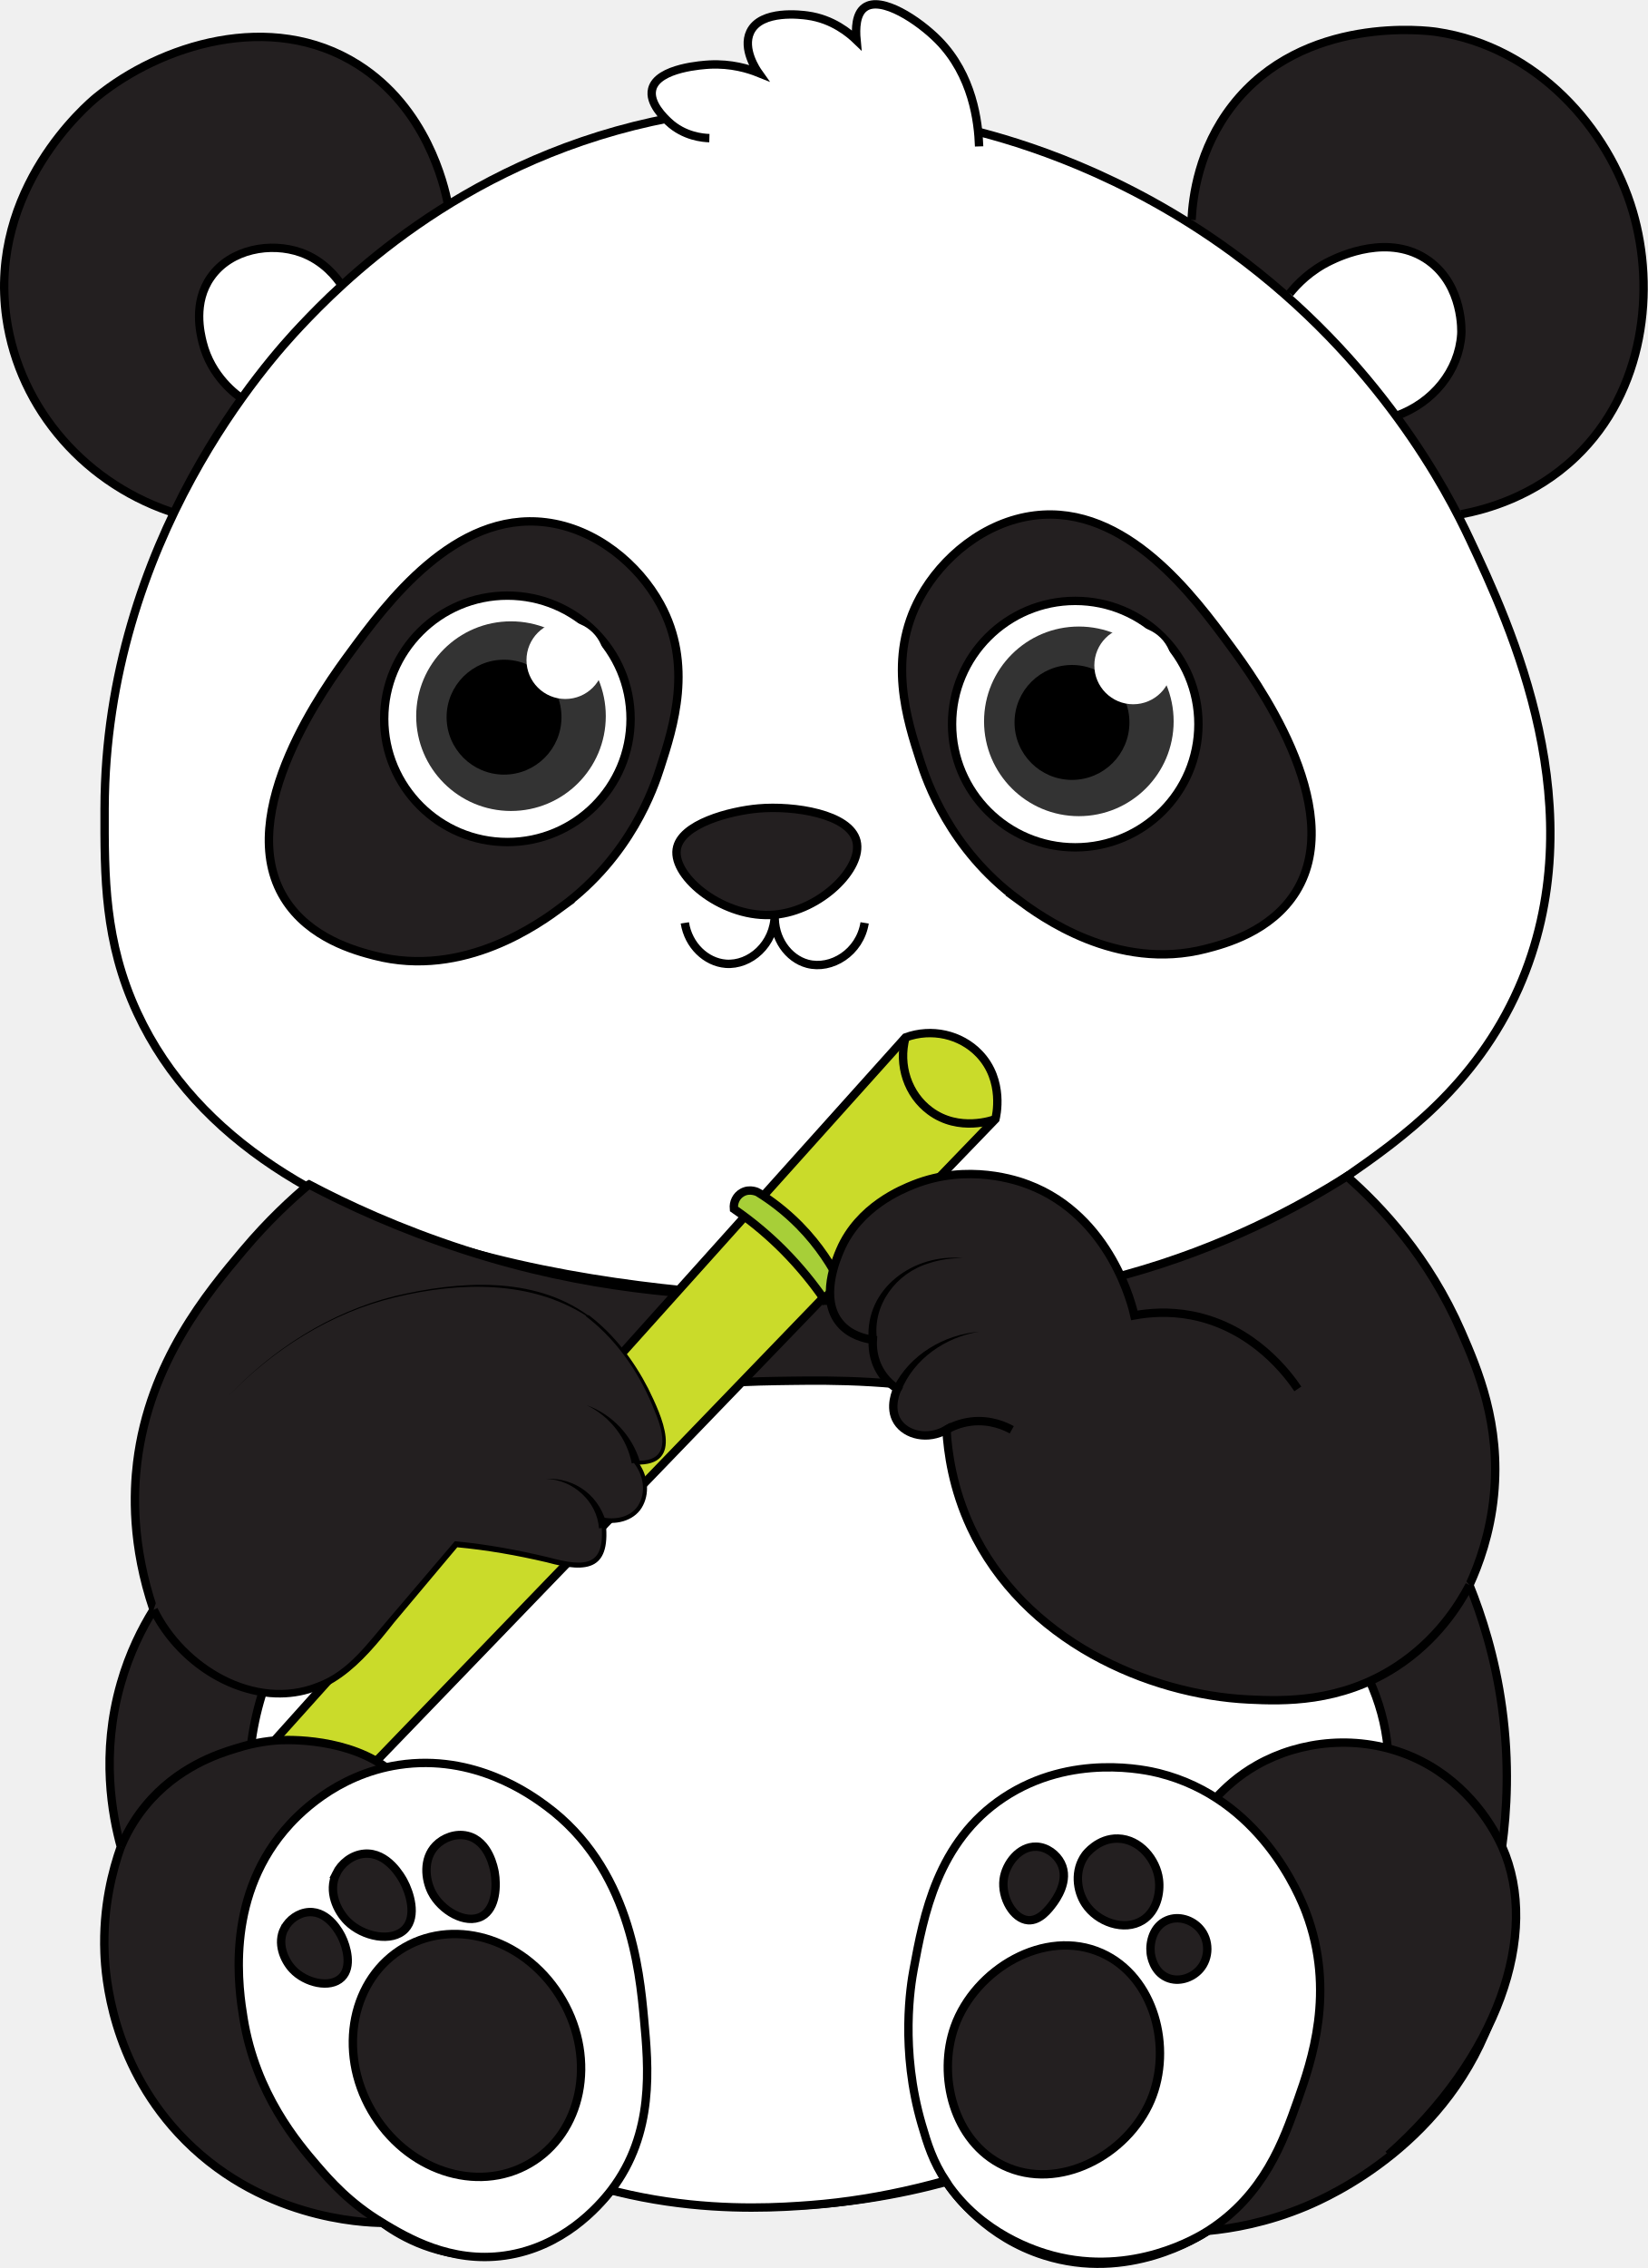
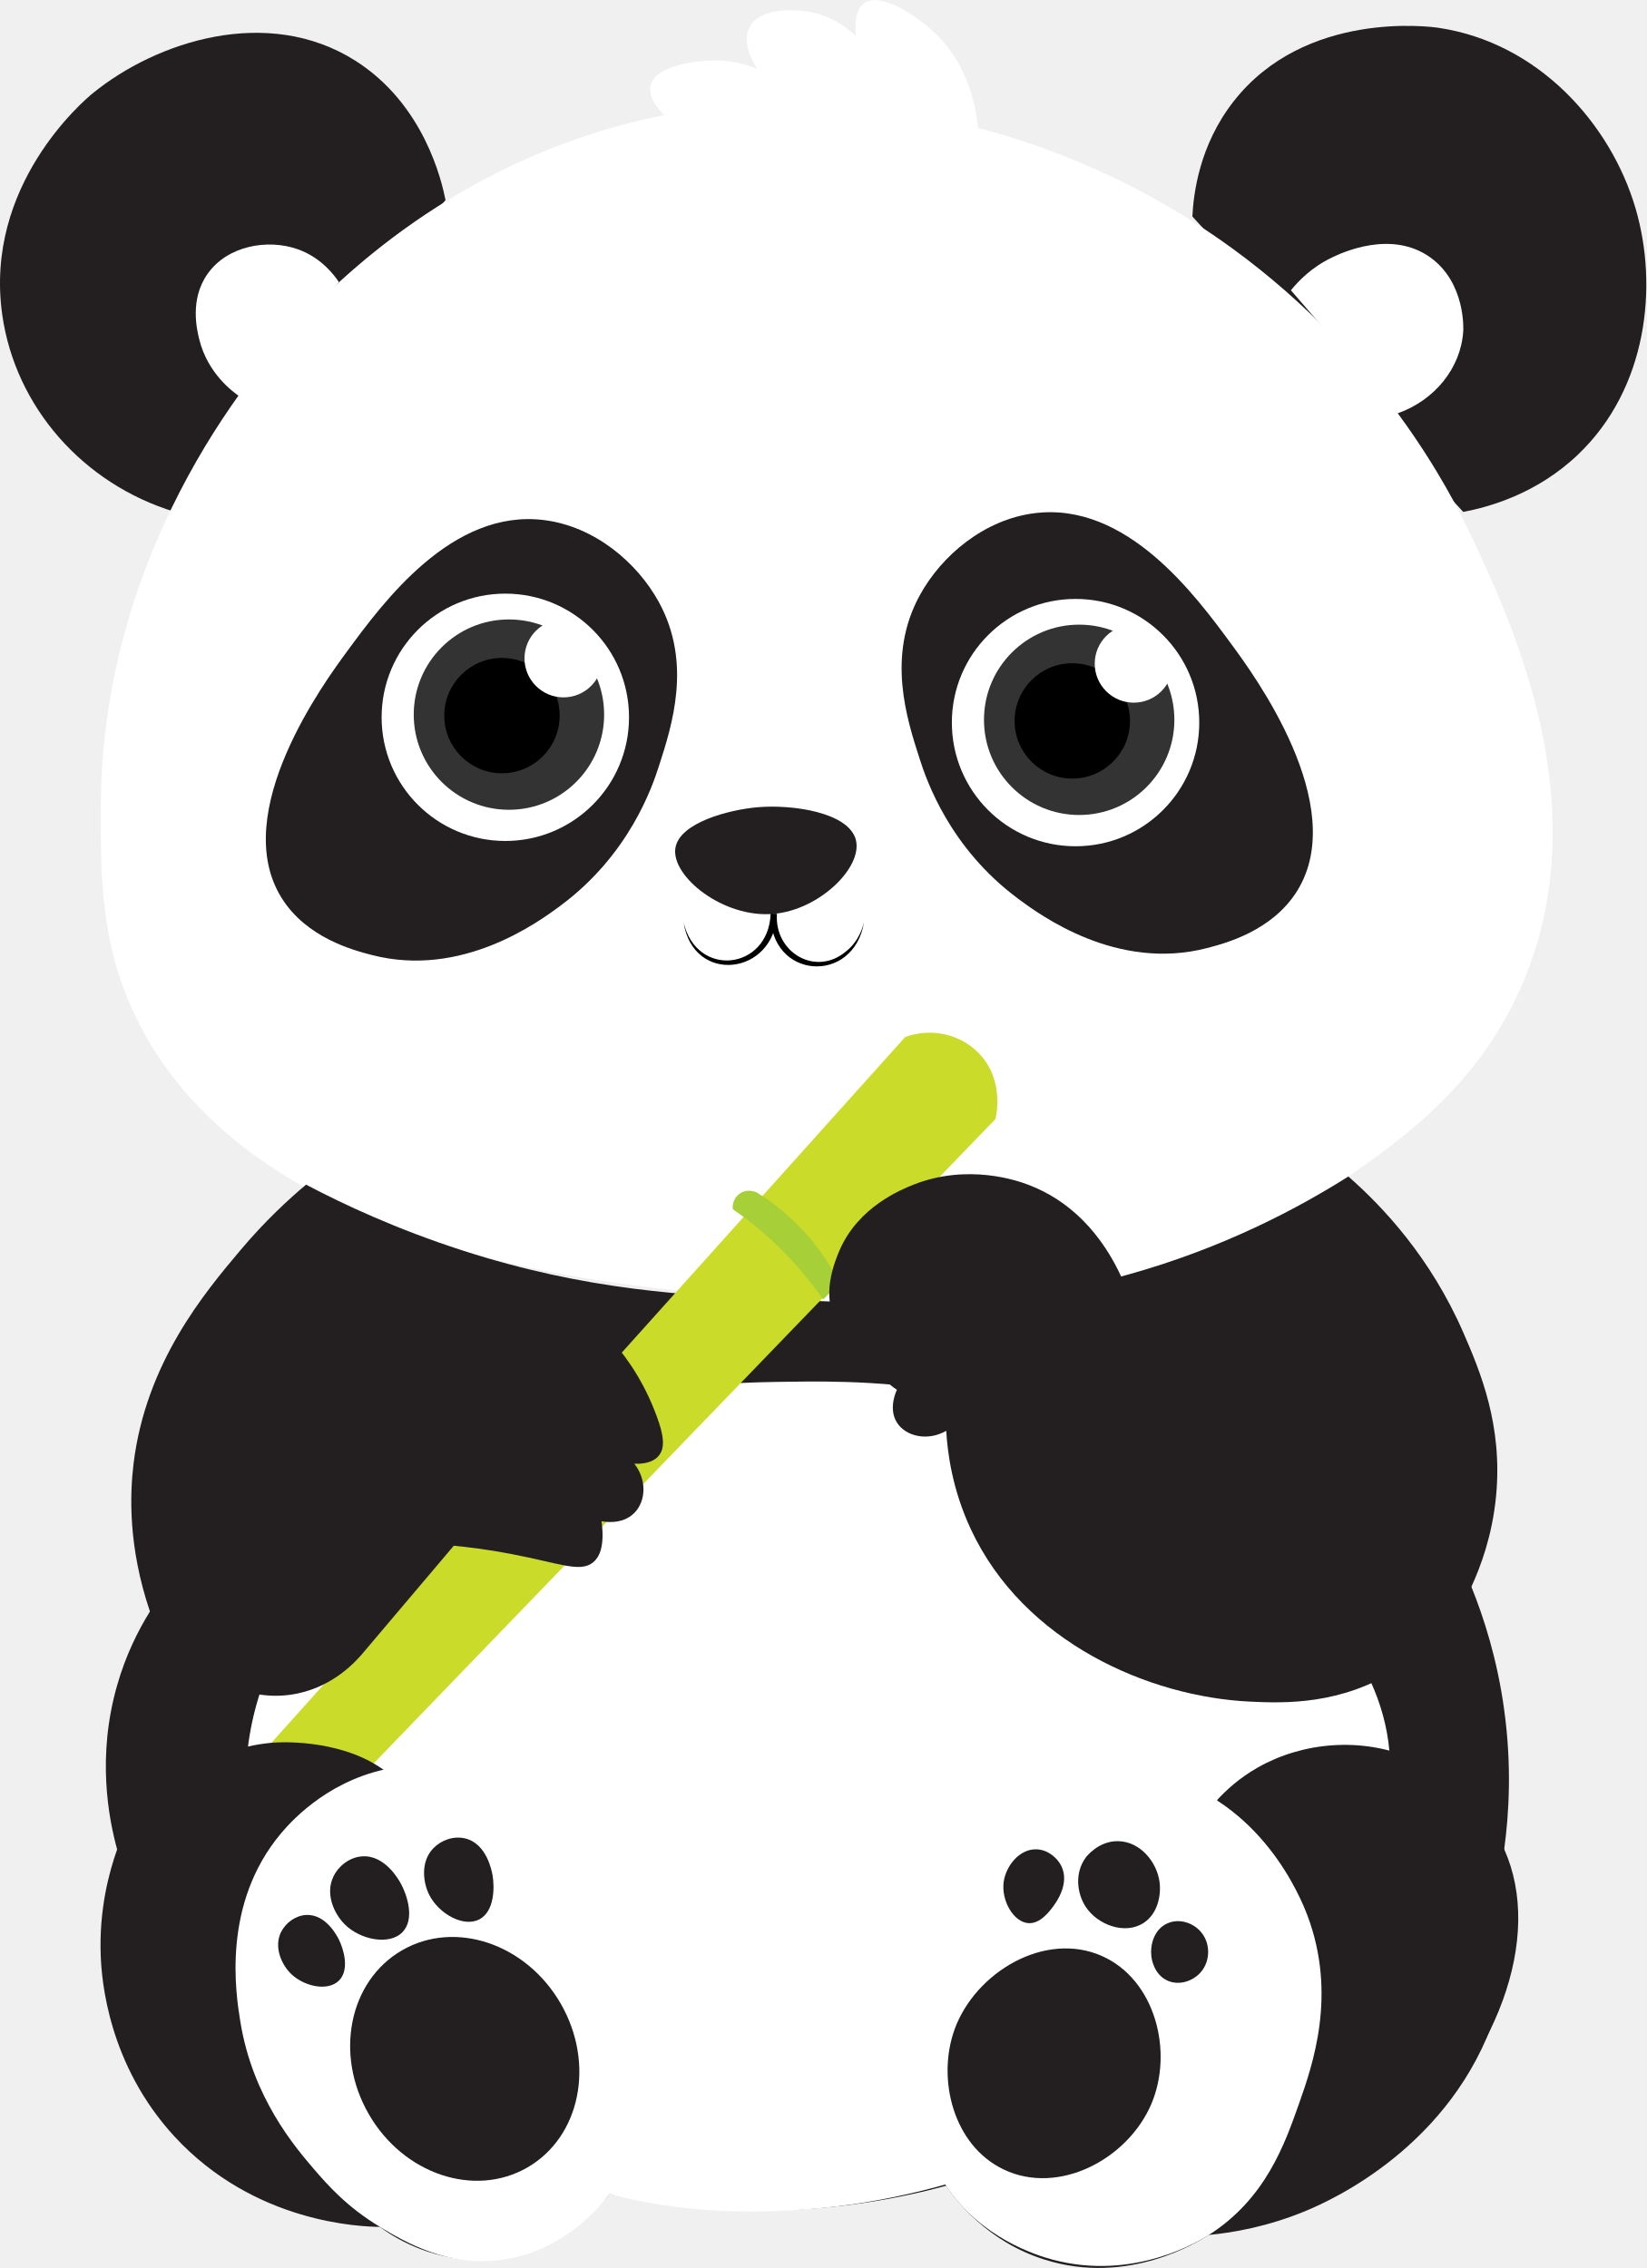
- <svg xmlns="http://www.w3.org/2000/svg" id="Layer_2" data-name="Layer 2" viewBox="0 0 196.78 270.77">
+ <svg xmlns="http://www.w3.org/2000/svg" id="Layer_2" data-name="Layer 2" viewBox="0 0 195.78 269.77">
  <defs>
    <style>
      .cls-1 {
+         fill: #fff;
+       }
+ 
+       .cls-2 {
        fill: none;
      }

-       .cls-1, .cls-2, .cls-3, .cls-4, .cls-5 {
-         stroke: #000;
-         stroke-miterlimit: 10;
-       }
- 
-       .cls-2 {
-         fill: #a7cf38;
-       }
- 
-       .cls-6, .cls-3 {
-         fill: #fff;
-       }
- 
-       .cls-7, .cls-4 {
+       .cls-3 {
        fill: #231f20;
      }

-       .cls-8 {
+       .cls-4 {
+         fill: #cadb2a;
+       }
+ 
+       .cls-5 {
        fill: #333;
      }

-       .cls-5 {
-         fill: #cadb2a;
+       .cls-6 {
+         fill: #a7cf38;
      }
    </style>
  </defs>
  <g id="Layer_1-2" data-name="Layer 1">
    <g>
-       <path class="cls-4" d="M53.48,24.3c-.45-2.27-2.55-11.41-10.74-16.59-10.42-6.59-23.63-2.3-31.23,3.9-1,.82-12.94,10.91-10.74,26.35,1.56,10.93,9.58,20.09,20.5,23.42" />
-       <path class="cls-4" d="M142.29,26.25c.14-2.72.82-8.45,4.88-13.66,8.49-10.91,23.44-8.93,24.4-8.78,11.94,1.78,20.49,11.48,23.42,21.47,2.7,9.19,1.45,21.38-6.83,29.28-4.96,4.74-10.71,6.27-13.66,6.83" />
-       <path class="cls-3" d="M29.08,47.72c-.83-.56-3.86-2.74-4.88-6.83-.27-1.1-1.18-4.75.98-7.81,2.37-3.37,7.16-4.2,10.74-2.93,2.76.98,4.3,3.04,4.88,3.9" />
-       <path class="cls-3" d="M154.01,35.03c.87-1.08,2.45-2.74,4.88-3.9,1.06-.51,7.03-3.37,11.71,0,4.19,3.02,3.92,8.55,3.9,8.78-.28,4.33-3.35,8.18-7.81,9.76" />
-       <path class="cls-3" d="M77.88,14.53c-23.43,5.16-37.52,19.69-41.97,24.4-3.59,3.8-23.34,25.44-23.42,57.59-.02,8.16-.04,15.9,3.9,24.4,14.41,31.05,63.66,33.38,80.03,34.16,15.02.71,41.01,1.59,64.42-14.64,6.46-4.48,15.34-10.8,20.5-22.45,9.39-21.23-1.01-43.37-5.86-53.68-2.57-5.47-10.69-21.28-28.3-34.16-13-9.5-25.41-13.2-31.23-14.64-6.07-1.5-20.37-4.87-38.06-.98Z" />
-       <path class="cls-4" d="M67.14,108.23c8.18-6.04,10.93-14.16,11.71-16.59,1.58-4.89,3.96-12.28,0-19.52-2.58-4.72-7.65-9.01-13.66-9.76-10.92-1.36-19.07,9.7-23.42,15.62-2.6,3.54-14.08,19.12-7.81,29.28,2.97,4.81,8.59,6.27,10.74,6.83,10.73,2.79,19.85-3.94,22.45-5.86Z" />
-       <path class="cls-4" d="M121.59,107.41c-8.18-6.04-10.93-14.16-11.71-16.59-1.58-4.89-3.96-12.28,0-19.52,2.58-4.72,7.65-9.01,13.66-9.76,10.92-1.36,19.07,9.7,23.42,15.62,2.6,3.54,14.08,19.12,7.81,29.28-2.97,4.81-8.59,6.27-10.74,6.83-10.73,2.79-19.85-3.94-22.45-5.86Z" />
-       <path class="cls-4" d="M36.88,141.42c-2.04,1.72-4.86,4.3-7.81,7.81-4.21,5-11.22,13.32-12.69,25.38-.43,3.57-.67,9.84,1.95,17.57-1.38,2.22-2.87,5.16-3.9,8.78-2.43,8.47-1.02,15.8,0,19.52-.96,2.71-2.17,7.16-1.95,12.69.11,2.85.88,12.9,8.78,21.47,9.52,10.32,22.17,10.71,24.4,10.74,1.54,1.13,5.77,3.93,11.71,3.9,9.23-.03,14.85-6.85,15.62-7.81,4.92,1.08,11.22,2,18.54,1.95,8.71-.05,16.04-1.46,21.47-2.93,1.19,1.73,4.89,6.63,11.71,8.78,9.98,3.16,18.36-2.16,19.52-2.93,2.85-.27,7.04-.97,11.71-2.93,2.88-1.21,17.23-7.63,22.45-23.42,2.66-8.06,1.86-15.28.98-19.52.57-4.18.92-9.91,0-16.59-.82-6.01-2.42-10.97-3.9-14.64,1.11-2.42,2.48-6.1,2.93-10.74.83-8.47-1.9-14.93-3.9-19.52-3.89-8.92-9.57-14.96-13.66-18.54-5.78,3.65-14.69,8.48-26.35,11.71-14.54,4.03-25.98,3.56-40.99,2.93-11.32-.47-23.23-1.06-38.06-5.86-7.81-2.53-14.09-5.46-18.54-7.81Z" />
-       <path class="cls-3" d="M30.05,207.79c2.39-17,16.47-26.99,22.45-31.23,16.02-11.37,32.82-11.59,41.97-11.71,9.3-.12,33.92-.45,53.68,17.57,7.07,6.45,16.51,14.55,17.57,26.35,2.27,25.37-35.09,51.9-68.94,54.49-6.79.52-25.03,1.65-42-10-2.44-1.67-28.3-20-24.73-45.46Z" />
-       <path class="cls-4" d="M80.81,101.4c.45-3.06,6.42-4.59,9.76-4.88,4.22-.37,10.9.63,11.71,3.9.8,3.25-4.31,8.29-9.76,8.78-6,.55-12.21-4.45-11.71-7.81Z" />
-       <path class="cls-1" d="M81.78,110.18c.42,2.69,2.53,4.69,4.88,4.88,2.91.23,5.83-2.35,5.86-5.86-.15,2.8,1.59,5.24,3.9,5.86,2.85.76,6.26-1.34,6.83-4.88" />
-       <path class="cls-5" d="M31.03,209.74c25.7-28.63,51.4-57.26,77.11-85.89,3.1-1.13,6.56-.36,8.78,1.95,3.09,3.22,2.01,7.57,1.95,7.81-26.68,27.65-53.36,55.31-80.03,82.96-2.6-2.28-5.21-4.55-7.81-6.83Z" />
-       <path class="cls-1" d="M108.13,123.85c-.89,3.33.29,6.83,2.93,8.78,3.46,2.57,7.54,1.08,7.81.98" />
-       <path class="cls-2" d="M90.57,142.39c1.43.89,3.15,2.15,4.88,3.9,2.43,2.47,3.95,4.98,4.88,6.83-.65.65-1.3,1.3-1.95,1.95-1.21-1.75-2.81-3.78-4.88-5.86-1.51-1.51-3.45-3.22-5.86-4.88-.08-.8.3-1.57.98-1.95.94-.54,1.9-.03,1.95,0Z" />
-       <g>
-         <path class="cls-7" d="M18.34,192.17c.77,1.56,2.5,4.51,5.86,6.83,1.48,1.02,6,4.14,11.71,2.93,4.24-.9,6.83-3.7,7.81-4.88,3.58-4.23,7.16-8.46,10.74-12.69,1.57.15,3.96.43,6.83.98,5.74,1.09,8.22,2.27,9.76.98.63-.53,1.41-1.73.98-4.88.16.04,2.42.51,3.9-.98,1.39-1.4,1.51-3.95,0-5.86.57.03,2.12.04,2.93-.98.65-.81.62-2.04,0-3.9-2.93-8.76-8.78-12.69-8.78-12.69-7.22-4.78-15.17-3.58-19.52-2.93-12.2,1.83-20.21,9.28-23.42,12.69" />
-         <path d="M18.79,191.95c3.26,6.75,11.68,11.93,19.1,8.94,3.76-1.39,6.05-4.77,8.6-7.7,0,0,7.71-9.05,7.71-9.05l.12-.14.18.02c3.69.36,7.35,1.03,10.93,1.89,4.62,1.24,7.01,1.15,6.34-4.44,0,0-.05-.37-.05-.37,1.69.45,3.81.05,4.64-1.64.87-1.68.32-3.75-.92-5.11,0,0,.51.03.51.03,4.11.22,3.41-3.1,2.27-5.82-1.66-4.3-4.31-8.3-7.94-11.17-.12-.1-.3-.18-.35-.34-6.53-4.17-14.94-4.06-22.72-2.17-7.69,1.84-14.63,6.23-20.07,11.93,5.4-5.74,12.33-10.18,20.03-12.08,7.56-1.78,16.47-2.46,23.07,2.32.03-.03,0-.09,0-.08l.07.05.15.11c2.95,2.29,5.25,5.34,6.95,8.65,1.52,3.11,4.5,9.27-1.49,9.07,0,0,.2-.38.2-.38,1.16,1.44,1.53,3.54.68,5.23-.85,1.76-3.01,2.39-4.83,2.01,0,0,.32-.3.32-.3.75,5.94-1.94,6.5-7,5.11-3.59-.84-7.2-1.48-10.86-1.81l.29-.12-7.64,9.1c-3.92,4.98-7.89,9.49-14.88,8.92-6.09-.59-11.59-4.78-14.3-10.2,0,0,.9-.44.9-.44h0Z" />
-       </g>
-       <path class="cls-4" d="M175.48,189.24c-1.26,2.4-3.89,6.59-8.78,9.76-6.68,4.32-13.49,4.1-17.57,3.9-11.99-.57-26.9-7.04-33.18-20.5-2.2-4.71-2.77-9.04-2.93-11.71-2.23,1.28-4.82.66-5.86-.98-1.07-1.69-.06-3.79,0-3.9-.51-.32-1.31-.93-1.95-1.95-1.04-1.64-1.02-3.28-.98-3.9-.98-.14-2.71-.55-3.9-1.95-2.51-2.95-.44-7.75,0-8.78,2.24-5.21,7.39-7.25,8.78-7.81,6.51-2.58,12.46-.46,13.66,0,9.95,3.75,12.49,14.71,12.69,15.62,1.74-.32,4.12-.52,6.83,0,7.48,1.44,11.64,7.22,12.69,8.78" />
-       <path class="cls-4" d="M145.22,214.62c1.01-1.1,2.61-2.62,4.88-3.9,5.19-2.94,12.21-3.73,18.54-.98,5.91,2.57,9.28,7.49,10.74,10.74,4.66,10.41-.66,25.38-13.6,36.78" />
-       <path class="cls-4" d="M14.44,220.47c.95-2.26,2.09-3.86,2.93-4.88,3.79-4.62,8.7-6.21,10.74-6.83.93-.29,2.63-.8,4.88-.98.49-.04,7.49-.51,12.69,2.93,5.79,3.83,8.6,12.02,7.11,20.54" />
-       <path class="cls-3" d="M45.67,265.37c-3.92-2.35-6.26-5.03-7.81-6.83-2.28-2.66-7.32-8.54-8.78-17.57-.53-3.27-2.26-14,4.88-22.45,1.44-1.71,6.06-6.65,13.66-7.81,9.06-1.38,15.84,3.61,17.57,4.88,10.02,7.37,11.18,19.66,11.71,25.38.54,5.79,1.29,13.71-3.9,20.5-1.58,2.06-5.85,6.83-12.69,7.81-6.54.94-11.66-2.12-14.64-3.9Z" />
-       <path class="cls-3" d="M113.01,260.49c-1.62-2.42-2.26-4.55-2.93-6.83-2.62-8.97-1.32-16.71-.98-18.54,1.19-6.42,2.83-15.25,10.74-20.5,8.11-5.39,17.19-3.27,18.54-2.93,12.15,3.04,16.8,14.57,17.57,16.59,3.59,9.47.63,17.88-.98,22.45-1.7,4.82-3.98,11.32-10.74,15.62-1.1.7-8.91,5.5-18.54,2.93-1.94-.52-8.51-2.54-12.69-8.78Z" />
-       <path class="cls-4" d="M33.96,230.23c-.92,1.76-.04,3.79.98,4.88,1.52,1.63,4.47,2.34,5.86.98,1.29-1.27.58-3.72,0-4.88-.18-.36-1.52-3.06-3.9-2.93-1.27.07-2.39.92-2.93,1.95Z" />
-       <path class="cls-4" d="M40.15,223.71c-1.01,2.09.1,4.44,1.33,5.67,1.84,1.85,5.33,2.57,6.9.92,1.46-1.53.54-4.37-.19-5.71-.23-.42-1.9-3.52-4.69-3.28-1.49.13-2.76,1.17-3.36,2.4Z" />
-       <path class="cls-4" d="M52.04,220.33c-1.55,1.6-1.25,4.06-.5,5.55,1.12,2.23,4.07,3.93,5.98,2.91,1.79-.96,1.8-3.81,1.55-5.24-.08-.45-.67-3.77-3.27-4.38-1.39-.33-2.86.23-3.77,1.17Z" />
-       <path class="cls-4" d="M67.17,238.81c4.12,7.13,2.35,15.86-3.95,19.5-6.3,3.64-14.75.8-18.86-6.33-4.12-7.13-2.35-15.86,3.95-19.5,6.3-3.64,14.75-.8,18.86,6.33Z" />
-       <path class="cls-4" d="M113.99,241.95c2.45-6.85,10.78-11.82,17.57-8.78,6.31,2.82,8.5,11.32,5.86,17.57-2.78,6.56-11,10.95-17.57,7.81-6.01-2.87-7.94-10.76-5.86-16.59Z" />
-       <path class="cls-4" d="M123.75,220.47c-2.03-.07-3.65,2-3.9,3.9-.29,2.21,1.17,4.75,2.93,4.88,1.39.1,2.48-1.35,2.93-1.95.35-.47,2.06-2.76.98-4.88-.52-1.02-1.65-1.91-2.93-1.95Z" />
-       <path class="cls-4" d="M129.61,227.31c-1.04-1.58-1.35-4.02,0-5.86.06-.09,1.53-2.02,3.9-1.95,2.61.07,4.58,2.51,4.88,4.88.2,1.54-.21,3.79-1.95,4.88-2.2,1.38-5.41.21-6.83-1.95Z" />
-       <path class="cls-4" d="M137.41,233.16c-.15-1.3.31-3.2,1.95-3.9,1.4-.6,3-.04,3.9.98,1.22,1.36,1.2,3.54,0,4.88-.9,1.01-2.5,1.59-3.9.98-1.66-.73-1.92-2.64-1.95-2.93Z" />
-       <path d="M71.53,182.48c-.22-3.22-3.08-5.83-6.34-5.93,1.64-.08,3.34.4,4.69,1.44,1.36,1.04,2.3,2.62,2.63,4.34l-.99.14h0Z" />
-       <path d="M75.44,174.72c-.54-2.92-2.55-5.6-5.37-6.95,2.94,1.04,5.4,3.57,6.34,6.71l-.97.24h0Z" />
-       <path d="M106.71,165.61c1.92-3.87,6.01-6.28,10.21-6.62-4.03.65-7.78,3.23-9.31,7.04,0,0-.91-.43-.91-.43h0Z" />
-       <path d="M103.73,160c-.48-6.23,5.44-10.37,11.24-9.8-1.38,0-2.76.18-4.05.62-3.9,1.15-6.78,4.99-6.19,9.1,0,0-1,.07-1,.07h0Z" />
-       <path class="cls-1" d="M113.01,170.7c.63-.36,1.63-.82,2.93-.98,2.36-.29,4.18.59,4.88.98" />
-       <path class="cls-3" d="M84.71,16.49c-.72-.02-3.01-.19-4.88-1.95-.49-.46-2.37-2.23-1.95-3.9.64-2.59,6.21-2.89,6.83-2.93,2.61-.14,4.69.51,5.86.98-.22-.31-1.95-2.84-.98-4.88,1.29-2.7,6.17-2.04,6.83-1.95,3.03.41,5.05,2.15,5.86,2.93-.13-1.37-.08-3.15.98-3.9,1.99-1.43,6.48,1.57,8.78,3.9,4.13,4.18,4.79,9.79,4.88,12.69" />
-       <circle class="cls-3" cx="60.59" cy="85.82" r="14.71" />
-       <circle class="cls-8" cx="61.02" cy="85.5" r="11.32" />
-       <circle cx="60.19" cy="85.62" r="6.86" />
-       <circle class="cls-6" cx="67.51" cy="78.81" r="4.64" />
-       <circle class="cls-3" cx="128.4" cy="86.45" r="14.71" />
-       <circle class="cls-8" cx="128.83" cy="86.12" r="11.32" />
-       <circle cx="128.01" cy="86.25" r="6.86" />
-       <circle class="cls-6" cx="135.32" cy="79.44" r="4.64" />
+       <path class="cls-3" d="M52.98,23.8c-.45-2.27-2.55-11.41-10.74-16.59-10.42-6.59-23.63-2.3-31.23,3.9-1,.82-12.94,10.91-10.74,26.35,1.56,10.93,9.58,20.09,20.5,23.42" />
+       <path class="cls-3" d="M141.79,25.75c.14-2.72.82-8.45,4.88-13.66,8.49-10.91,23.44-8.93,24.4-8.78,11.94,1.78,20.49,11.48,23.42,21.47,2.7,9.19,1.45,21.38-6.83,29.28-4.96,4.74-10.71,6.27-13.66,6.83" />
+       <path class="cls-1" d="M28.58,47.22c-.83-.56-3.86-2.74-4.88-6.83-.27-1.1-1.18-4.75.98-7.81,2.37-3.37,7.16-4.2,10.74-2.93,2.76.98,4.3,3.04,4.88,3.9" />
+       <path class="cls-1" d="M153.51,34.53c.87-1.08,2.45-2.74,4.88-3.9,1.06-.51,7.03-3.37,11.71,0,4.19,3.02,3.92,8.55,3.9,8.78-.28,4.33-3.35,8.18-7.81,9.76" />
+       <path class="cls-1" d="M77.38,14.03c-23.43,5.16-37.52,19.69-41.97,24.4-3.59,3.8-23.34,25.44-23.42,57.59-.02,8.16-.04,15.9,3.9,24.4,14.41,31.05,63.66,33.38,80.03,34.16,15.02.71,41.01,1.59,64.42-14.64,6.46-4.48,15.34-10.8,20.5-22.45,9.39-21.23-1.01-43.37-5.86-53.68-2.57-5.47-10.69-21.28-28.3-34.16-13-9.5-25.41-13.2-31.23-14.64-6.07-1.5-20.37-4.87-38.06-.98Z" />
+       <path class="cls-3" d="M66.64,107.73c8.18-6.04,10.93-14.16,11.71-16.59,1.58-4.89,3.96-12.28,0-19.52-2.58-4.72-7.65-9.01-13.66-9.76-10.92-1.36-19.07,9.7-23.42,15.62-2.6,3.54-14.08,19.12-7.81,29.28,2.97,4.81,8.59,6.27,10.74,6.83,10.73,2.79,19.85-3.94,22.45-5.86Z" />
+       <path class="cls-3" d="M121.09,106.91c-8.18-6.04-10.93-14.16-11.71-16.59-1.58-4.89-3.96-12.28,0-19.52,2.58-4.72,7.65-9.01,13.66-9.76,10.92-1.36,19.07,9.7,23.42,15.62,2.6,3.54,14.08,19.12,7.81,29.28-2.97,4.81-8.59,6.27-10.74,6.83-10.73,2.79-19.85-3.94-22.45-5.86Z" />
+       <path class="cls-3" d="M36.38,140.92c-2.04,1.72-4.86,4.3-7.81,7.81-4.21,5-11.22,13.32-12.69,25.38-.43,3.57-.67,9.84,1.95,17.57-1.38,2.22-2.87,5.16-3.9,8.78-2.43,8.47-1.02,15.8,0,19.52-.96,2.71-2.17,7.16-1.95,12.69.11,2.85.88,12.9,8.78,21.47,9.52,10.32,22.17,10.71,24.4,10.74,1.54,1.13,5.77,3.93,11.71,3.9,9.23-.03,14.85-6.85,15.62-7.81,4.92,1.08,11.22,2,18.54,1.95,8.71-.05,16.04-1.46,21.47-2.93,1.19,1.73,4.89,6.63,11.71,8.78,9.98,3.16,18.36-2.16,19.52-2.93,2.85-.27,7.04-.97,11.71-2.93,2.88-1.21,17.23-7.63,22.45-23.42,2.66-8.06,1.86-15.28.98-19.52.57-4.18.92-9.91,0-16.59-.82-6.01-2.42-10.97-3.9-14.64,1.11-2.42,2.48-6.1,2.93-10.74.83-8.47-1.9-14.93-3.9-19.52-3.89-8.92-9.57-14.96-13.66-18.54-5.78,3.65-14.69,8.48-26.35,11.71-14.54,4.03-25.98,3.56-40.99,2.93-11.32-.47-23.23-1.06-38.06-5.86-7.81-2.53-14.09-5.46-18.54-7.81Z" />
+       <path class="cls-1" d="M29.55,207.29c2.39-17,16.47-26.99,22.45-31.23,16.02-11.37,32.82-11.59,41.97-11.71,9.3-.12,33.92-.45,53.68,17.57,7.07,6.45,16.51,14.55,17.57,26.35,2.27,25.37-35.09,51.9-68.94,54.49-6.79.52-25.03,1.65-42-10-2.44-1.67-28.3-20-24.73-45.46Z" />
+       <path class="cls-3" d="M80.31,100.9c.45-3.06,6.42-4.59,9.76-4.88,4.22-.37,10.9.63,11.71,3.9.8,3.25-4.31,8.29-9.76,8.78-6,.55-12.21-4.45-11.71-7.81Z" />
+       <path d="M81.28,109.68c1.54,6.7,10.1,5.73,10.36-.98,0,0,.75.02.75.02-.32,4.53,4.58,7.51,8.21,4.45,1.1-.85,1.82-2.12,2.15-3.5-1.23,7.55-11.24,6.81-11.11-1,0,0,.75.02.75.02-.26,7.31-9.99,8.52-11.11.97h0Z" />
+       <path class="cls-4" d="M30.53,209.24c25.7-28.63,51.4-57.26,77.11-85.89,3.1-1.13,6.56-.36,8.78,1.95,3.09,3.22,2.01,7.57,1.95,7.81-26.68,27.65-53.36,55.31-80.03,82.96-2.6-2.28-5.21-4.55-7.81-6.83Z" />
+       <path class="cls-2" d="M107.63,123.35c-.89,3.33.29,6.83,2.93,8.78,3.46,2.57,7.54,1.08,7.81.98" />
+       <path class="cls-6" d="M90.07,141.89c1.43.89,3.15,2.15,4.88,3.9,2.43,2.47,3.95,4.98,4.88,6.83-.65.65-1.3,1.3-1.95,1.95-1.21-1.75-2.81-3.78-4.88-5.86-1.51-1.51-3.45-3.22-5.86-4.88-.08-.8.3-1.57.98-1.95.94-.54,1.9-.03,1.95,0Z" />
+       <path class="cls-3" d="M17.84,191.67c.77,1.56,2.5,4.51,5.86,6.83,1.48,1.02,6,4.14,11.71,2.93,4.24-.9,6.83-3.7,7.81-4.88,3.58-4.23,7.16-8.46,10.74-12.69,1.57.15,3.96.43,6.83.98,5.74,1.09,8.22,2.27,9.76.98.63-.53,1.41-1.73.98-4.88.16.04,2.42.51,3.9-.98,1.39-1.4,1.51-3.95,0-5.86.57.03,2.12.04,2.93-.98.65-.81.62-2.04,0-3.9-2.93-8.76-8.78-12.69-8.78-12.69-7.22-4.78-15.17-3.58-19.52-2.93-12.2,1.83-20.21,9.28-23.42,12.69" />
+       <path class="cls-3" d="M174.98,188.74c-1.26,2.4-3.89,6.59-8.78,9.76-6.68,4.32-13.49,4.1-17.57,3.9-11.99-.57-26.9-7.04-33.18-20.5-2.2-4.71-2.77-9.04-2.93-11.71-2.23,1.28-4.82.66-5.86-.98-1.07-1.69-.06-3.79,0-3.9-.51-.32-1.31-.93-1.95-1.95-1.04-1.64-1.02-3.28-.98-3.9-.98-.14-2.71-.55-3.9-1.95-2.51-2.95-.44-7.75,0-8.78,2.24-5.21,7.39-7.25,8.78-7.81,6.51-2.58,12.46-.46,13.66,0,9.95,3.75,12.49,14.71,12.69,15.62,1.74-.32,4.12-.52,6.83,0,7.48,1.44,11.64,7.22,12.69,8.78" />
+       <path class="cls-3" d="M144.72,214.12c1.01-1.1,2.61-2.62,4.88-3.9,5.19-2.94,12.21-3.73,18.54-.98,5.91,2.57,9.28,7.49,10.74,10.74,4.66,10.41-.66,25.38-13.6,36.78" />
+       <path class="cls-3" d="M13.94,219.97c.95-2.26,2.09-3.86,2.93-4.88,3.79-4.62,8.7-6.21,10.74-6.83.93-.29,2.63-.8,4.88-.98.49-.04,7.49-.51,12.69,2.93,5.79,3.83,8.6,12.02,7.11,20.54" />
+       <path class="cls-1" d="M45.17,264.87c-3.92-2.35-6.26-5.03-7.81-6.83-2.28-2.66-7.32-8.54-8.78-17.57-.53-3.27-2.26-14,4.88-22.45,1.44-1.71,6.06-6.65,13.66-7.81,9.06-1.38,15.84,3.61,17.57,4.88,10.02,7.37,11.18,19.66,11.71,25.38.54,5.79,1.29,13.71-3.9,20.5-1.58,2.06-5.85,6.83-12.69,7.81-6.54.94-11.66-2.12-14.64-3.9Z" />
+       <path class="cls-1" d="M112.51,259.99c-1.62-2.42-2.26-4.55-2.93-6.83-2.62-8.97-1.32-16.71-.98-18.54,1.19-6.42,2.83-15.25,10.74-20.5,8.11-5.39,17.19-3.27,18.54-2.93,12.15,3.04,16.8,14.57,17.57,16.59,3.59,9.47.63,17.88-.98,22.45-1.7,4.82-3.98,11.32-10.74,15.62-1.1.7-8.91,5.5-18.54,2.93-1.94-.52-8.51-2.54-12.69-8.78Z" />
+       <path class="cls-3" d="M33.46,229.73c-.92,1.76-.04,3.79.98,4.88,1.52,1.63,4.47,2.34,5.86.98,1.29-1.27.58-3.72,0-4.88-.18-.36-1.52-3.06-3.9-2.93-1.27.07-2.39.92-2.93,1.95Z" />
+       <path class="cls-3" d="M39.65,223.21c-1.01,2.09.1,4.44,1.33,5.67,1.84,1.85,5.33,2.57,6.9.92,1.46-1.53.54-4.37-.19-5.71-.23-.42-1.9-3.52-4.69-3.28-1.49.13-2.76,1.17-3.36,2.4Z" />
+       <path class="cls-3" d="M51.54,219.83c-1.55,1.6-1.25,4.06-.5,5.55,1.12,2.23,4.07,3.93,5.98,2.91,1.79-.96,1.8-3.81,1.55-5.24-.08-.45-.67-3.77-3.27-4.38-1.39-.33-2.86.23-3.77,1.17Z" />
+       <path class="cls-3" d="M66.67,238.31c4.12,7.13,2.35,15.86-3.95,19.5-6.3,3.64-14.75.8-18.86-6.33-4.12-7.13-2.35-15.86,3.95-19.5,6.3-3.64,14.75-.8,18.86,6.33Z" />
+       <path class="cls-3" d="M113.49,241.45c2.45-6.85,10.78-11.82,17.57-8.78,6.31,2.82,8.5,11.32,5.86,17.57-2.78,6.56-11,10.95-17.57,7.81-6.01-2.87-7.94-10.76-5.86-16.59Z" />
+       <path class="cls-3" d="M123.25,219.97c-2.03-.07-3.65,2-3.9,3.9-.29,2.21,1.17,4.75,2.93,4.88,1.39.1,2.48-1.35,2.93-1.95.35-.47,2.06-2.76.98-4.88-.52-1.02-1.65-1.91-2.93-1.95Z" />
+       <path class="cls-3" d="M129.11,226.81c-1.04-1.58-1.35-4.02,0-5.86.06-.09,1.53-2.02,3.9-1.95,2.61.07,4.58,2.51,4.88,4.88.2,1.54-.21,3.79-1.95,4.88-2.2,1.38-5.41.21-6.83-1.95Z" />
+       <path class="cls-3" d="M136.91,232.66c-.15-1.3.31-3.2,1.95-3.9,1.4-.6,3-.04,3.9.98,1.22,1.36,1.2,3.54,0,4.88-.9,1.01-2.5,1.59-3.9.98-1.66-.73-1.92-2.64-1.95-2.93Z" />
+       <path class="cls-2" d="M71.52,181.91c-.09-.6-.42-2.39-1.95-3.9-1.95-1.92-4.39-1.96-4.88-1.95" />
+       <path class="cls-2" d="M75.43,174.1c-.22-.87-.72-2.39-1.95-3.9-1.41-1.74-3.06-2.57-3.9-2.93" />
+       <path class="cls-2" d="M106.66,165.32c.41-.88,1.03-1.92,1.95-2.93,2.78-3.05,6.42-3.72,7.81-3.9" />
+       <path class="cls-2" d="M103.73,159.46c-.08-1.12-.04-3,.98-4.88,1.73-3.19,5.53-5.05,9.76-4.88" />
+       <path class="cls-2" d="M112.51,170.2c.63-.36,1.63-.82,2.93-.98,2.36-.29,4.18.59,4.88.98" />
+       <path class="cls-1" d="M84.21,15.99c-.72-.02-3.01-.19-4.88-1.95-.49-.46-2.37-2.23-1.95-3.9.64-2.59,6.21-2.89,6.83-2.93,2.61-.14,4.69.51,5.86.98-.22-.31-1.95-2.84-.98-4.88,1.29-2.7,6.17-2.04,6.83-1.95,3.03.41,5.05,2.15,5.86,2.93-.13-1.37-.08-3.15.98-3.9,1.99-1.43,6.48,1.57,8.78,3.9,4.13,4.18,4.79,9.79,4.88,12.69" />
+       <circle class="cls-1" cx="60.09" cy="85.32" r="14.71" />
+       <circle class="cls-5" cx="60.52" cy="85" r="11.32" />
+       <circle cx="59.69" cy="85.12" r="6.86" />
+       <circle class="cls-1" cx="67.01" cy="78.31" r="4.64" />
+       <circle class="cls-1" cx="127.9" cy="85.95" r="14.71" />
+       <circle class="cls-5" cx="128.33" cy="85.62" r="11.32" />
+       <circle cx="127.51" cy="85.75" r="6.86" />
+       <circle class="cls-1" cx="134.82" cy="78.94" r="4.64" />
    </g>
  </g>
</svg>
